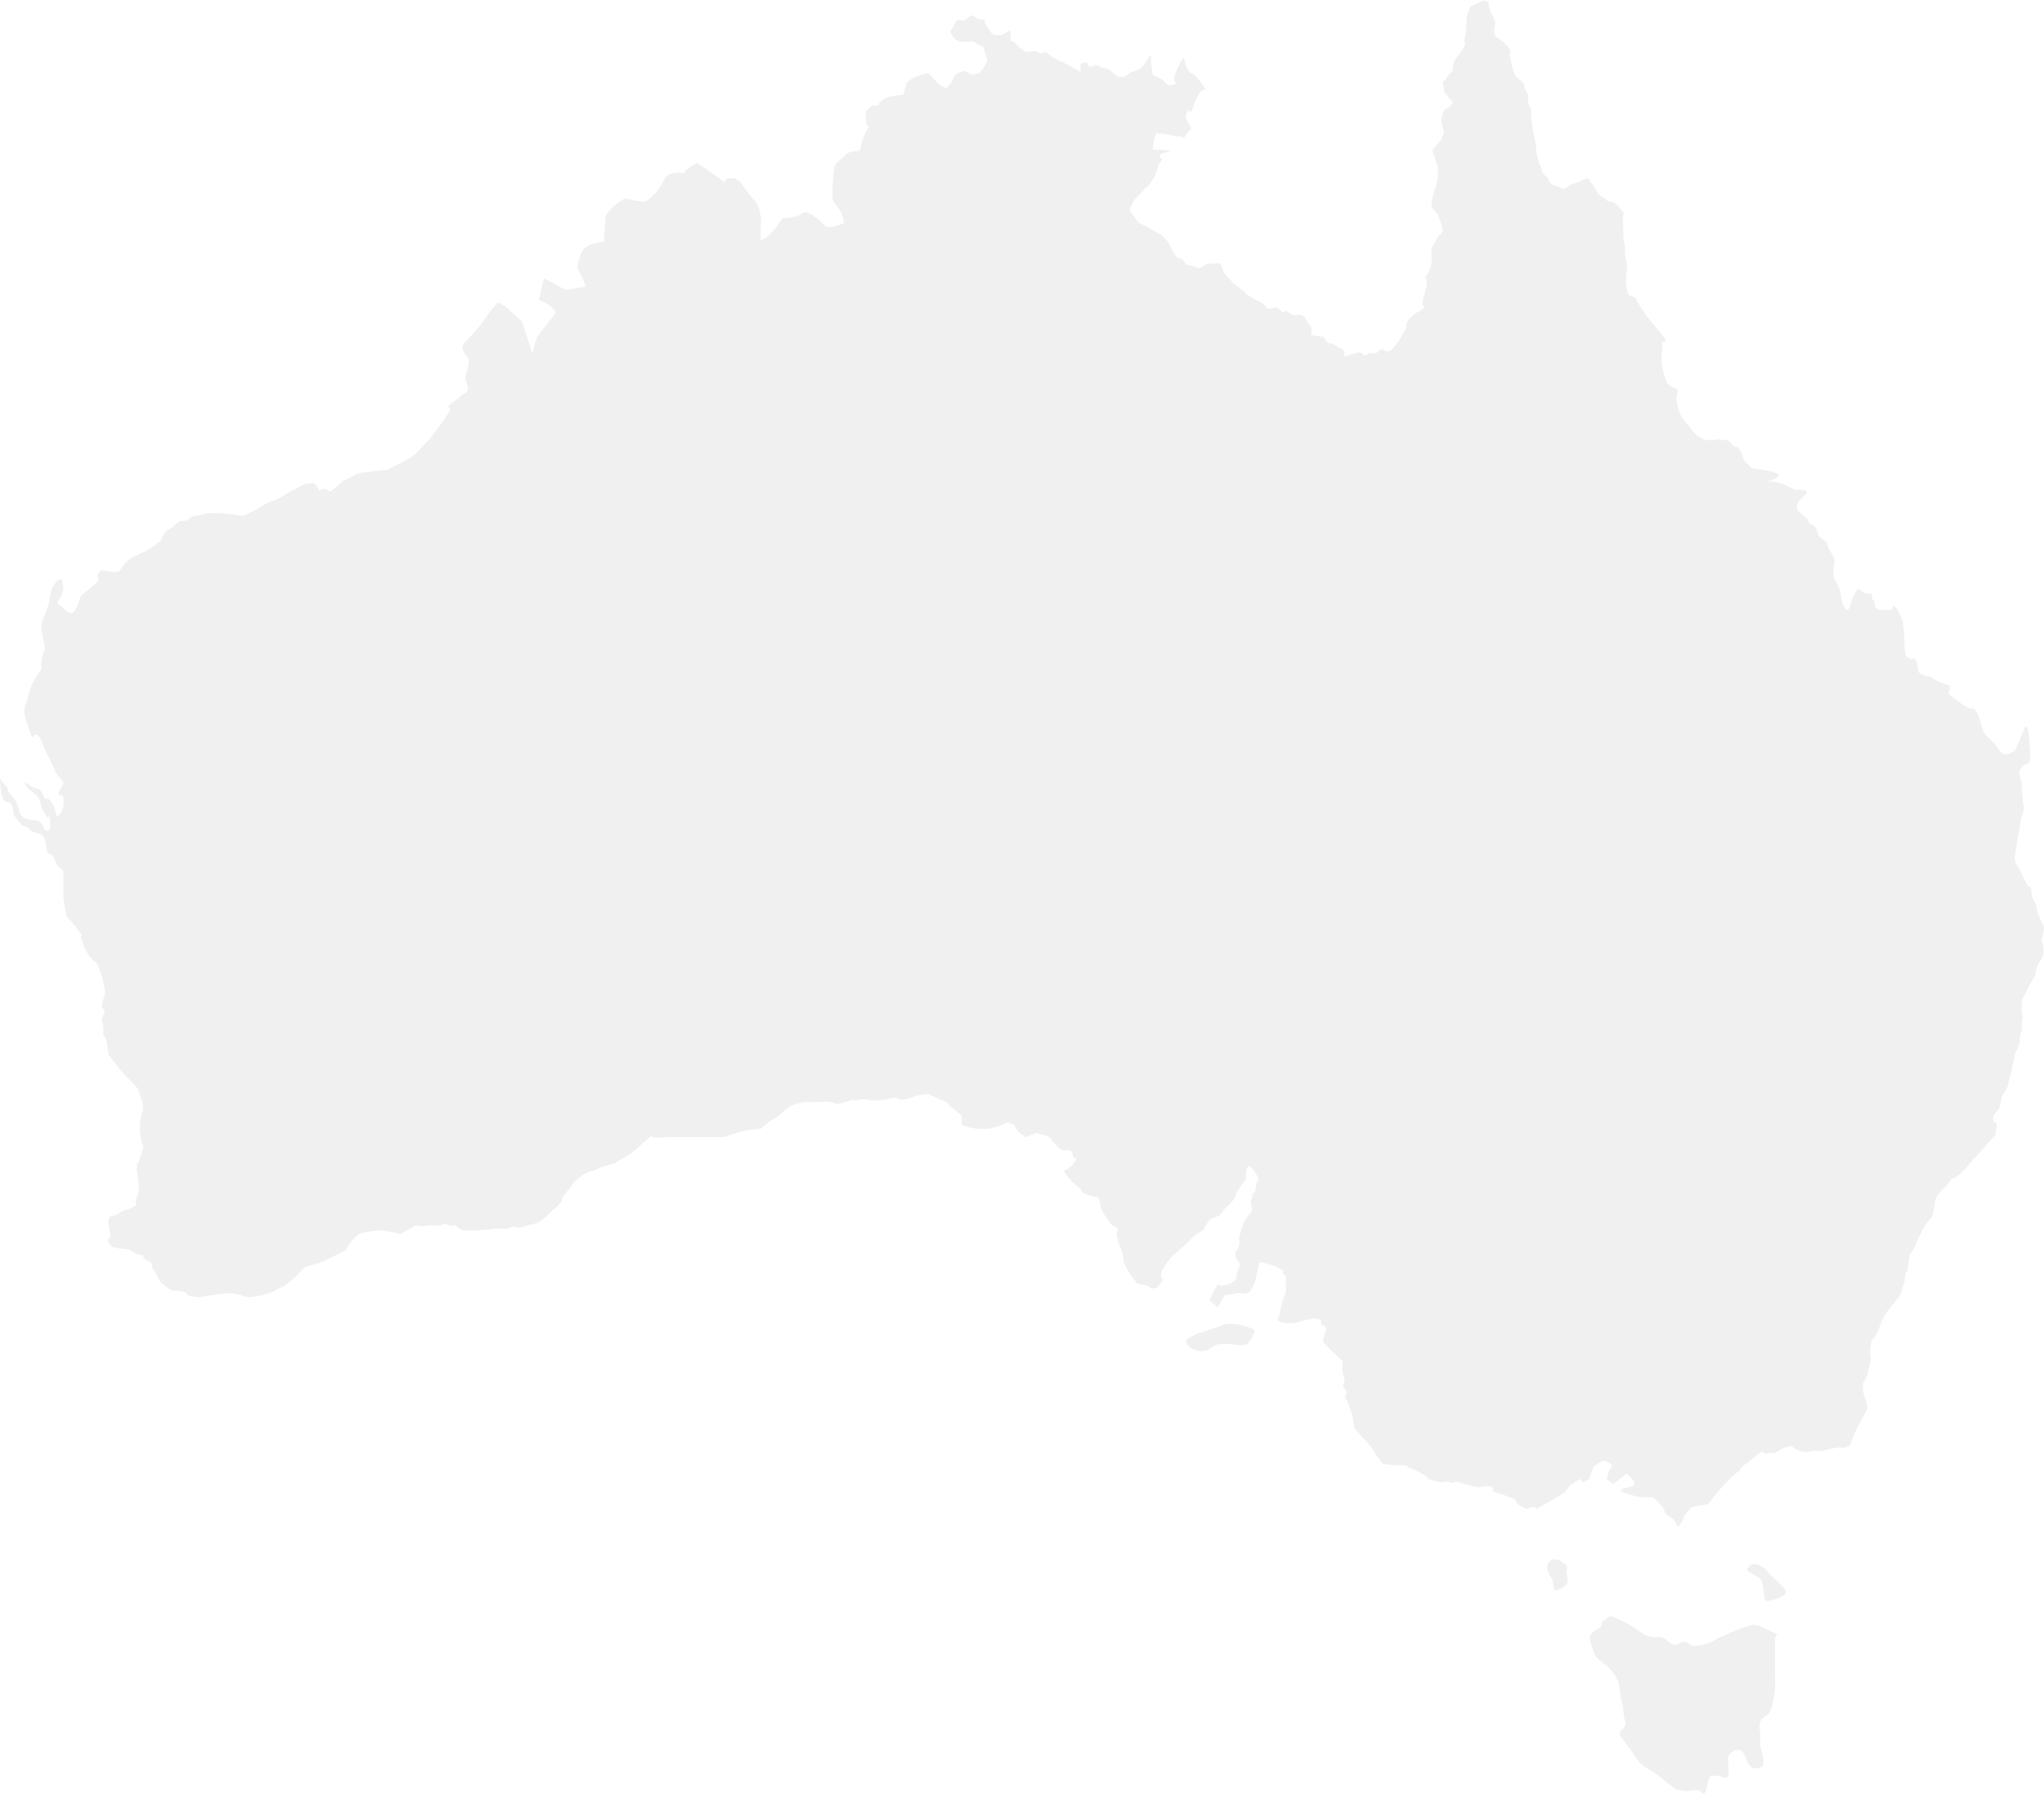
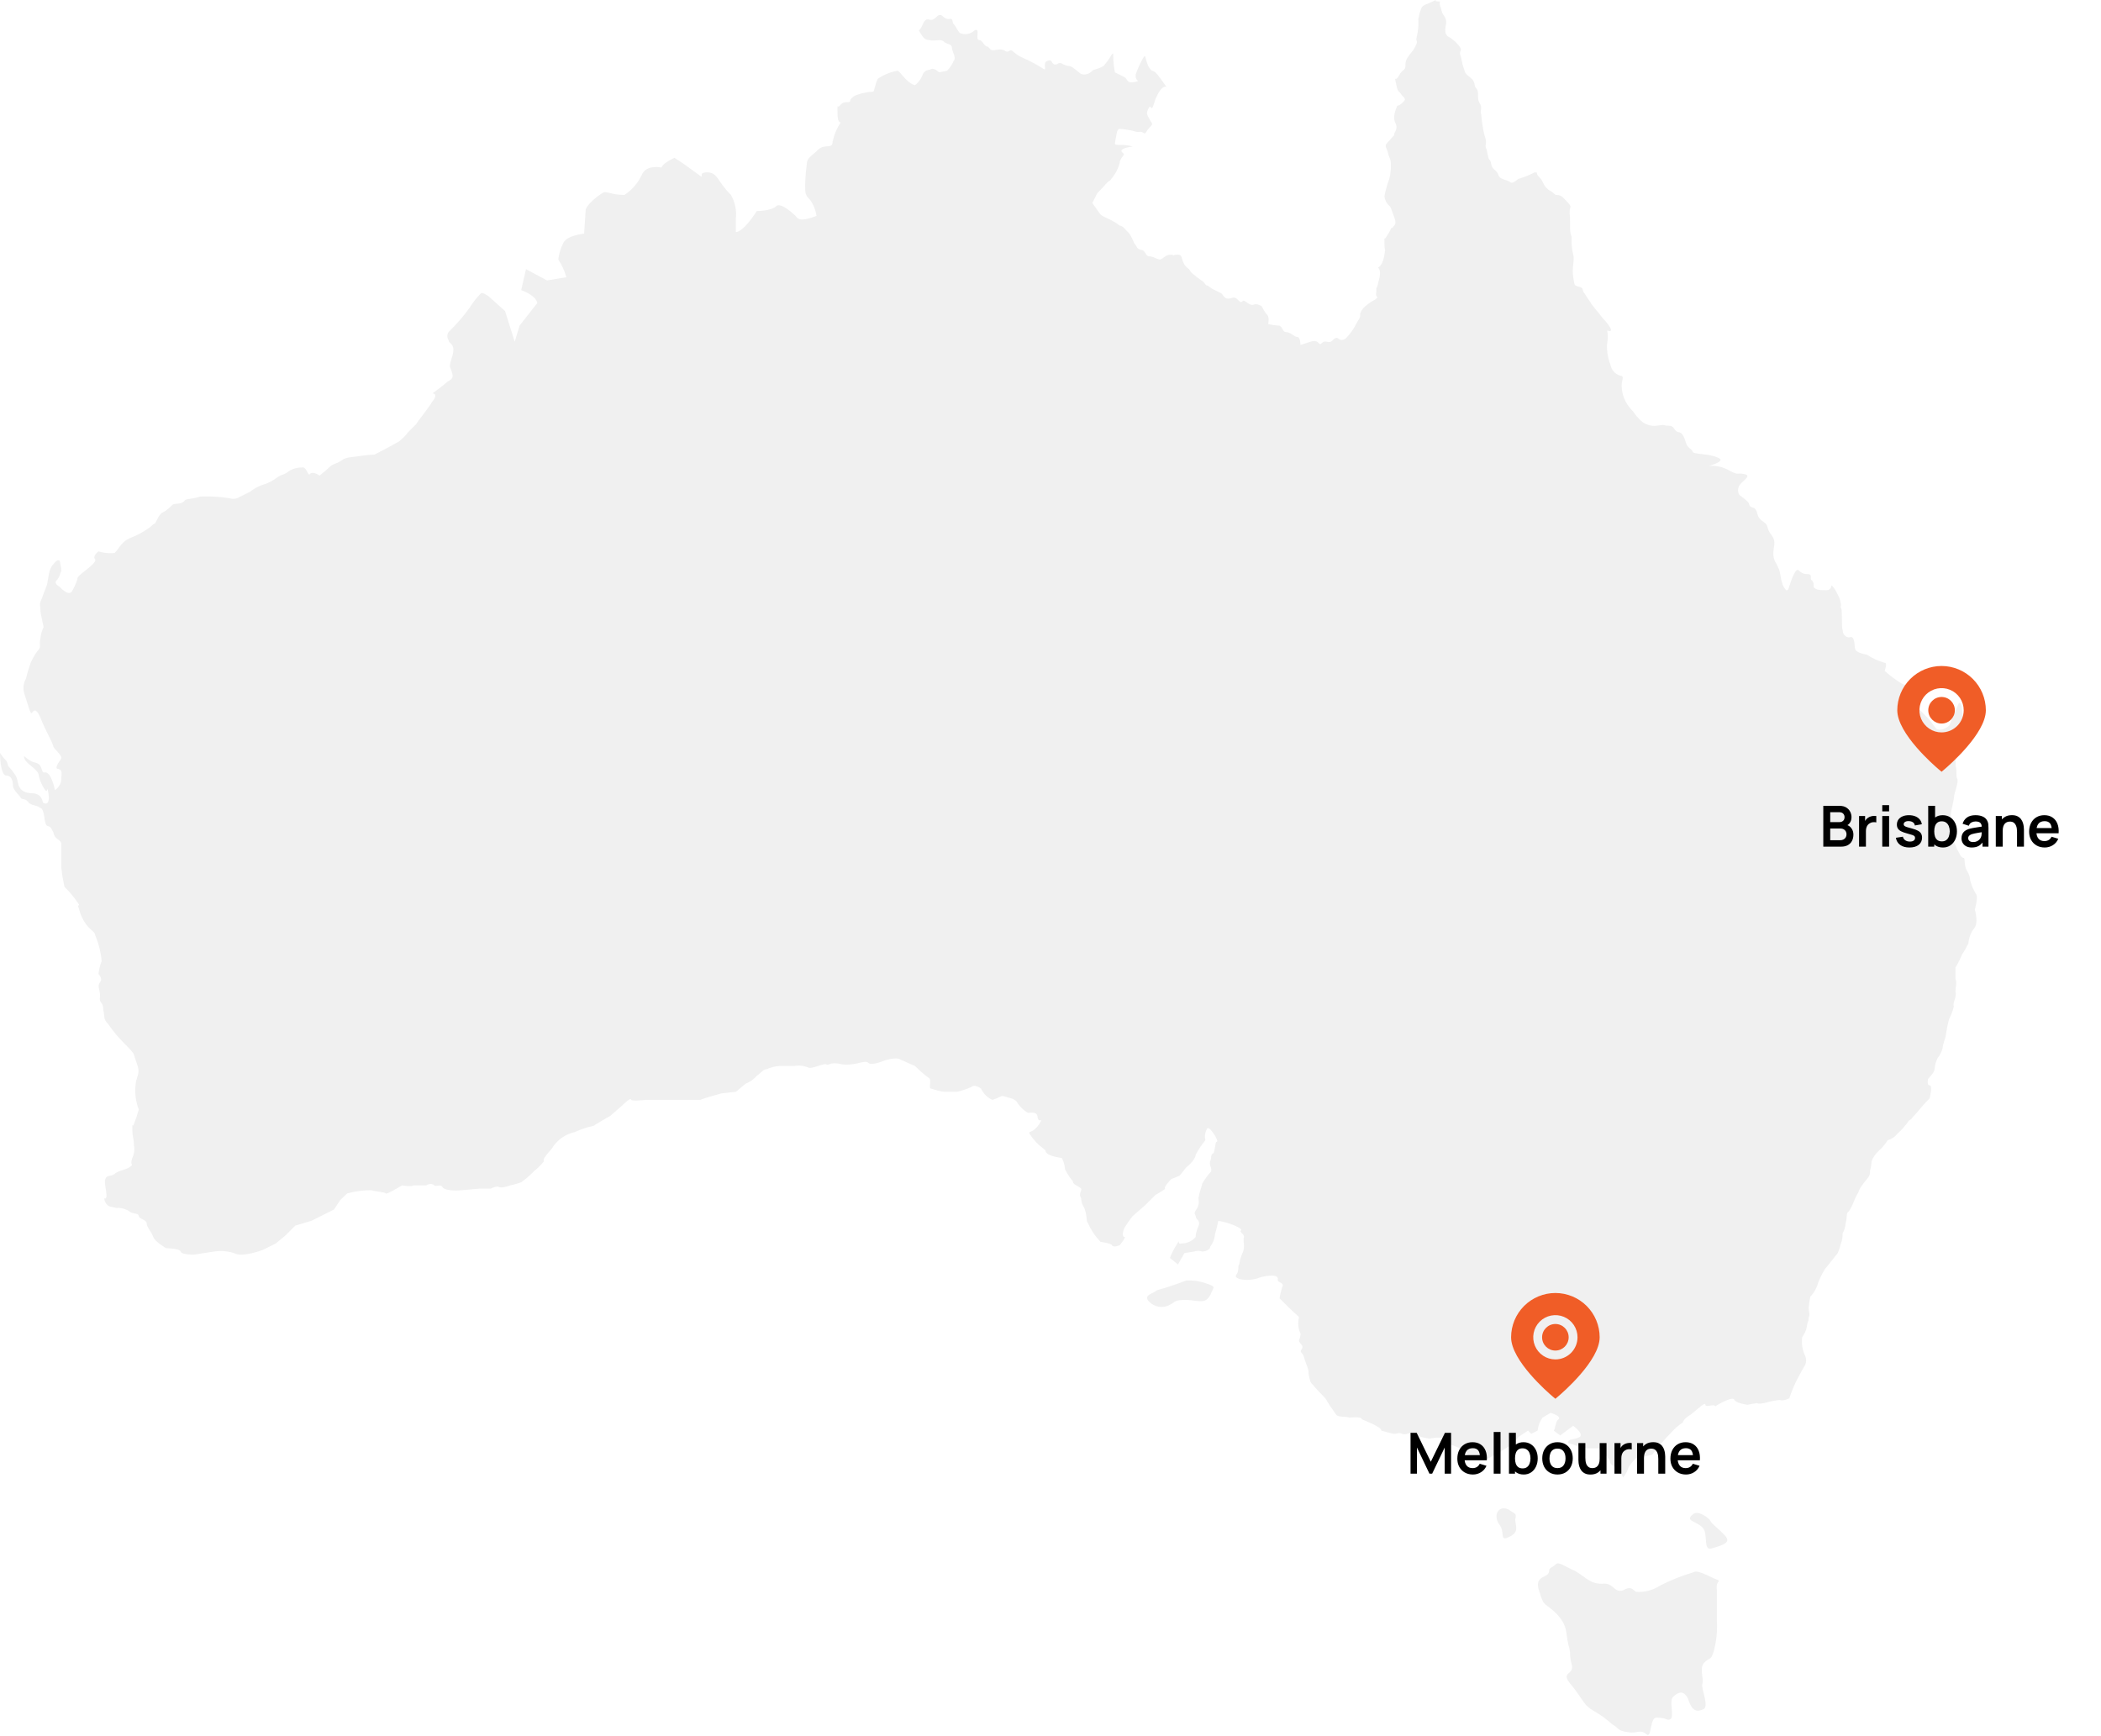
- <svg xmlns="http://www.w3.org/2000/svg" width="558" height="490" viewBox="0 0 558 490" fill="none">
+ <svg xmlns="http://www.w3.org/2000/svg" width="593" height="490" viewBox="0 0 593 490" fill="none">
  <path d="M557.904 252.653C557.08 251.394 556.464 250.01 556.081 248.555C556.029 247.579 555.716 246.635 555.172 245.822C554.264 244.456 554.714 242.182 554.263 242.182C553.355 242.182 552.897 240.358 552.44 239.907C552.018 238.609 551.403 237.382 550.616 236.266C550.159 235.358 549.708 233.992 550.159 233.534C550.159 232.626 550.616 230.802 550.616 229.893C550.616 228.985 551.525 225.795 551.525 224.887C551.525 223.978 552.891 220.788 552.433 219.88C551.976 218.971 552.433 217.605 551.976 216.239C551.976 214.415 551.976 213.049 551.518 212.598C551.518 211.69 550.61 210.775 551.976 209.408C553.342 207.585 554.251 210.317 554.251 205.31C553.793 200.303 553.793 198.022 552.884 198.48C552.427 199.388 550.152 204.853 550.152 204.853C547.877 206.676 546.512 205.761 546.512 205.761L545.145 203.938C544.237 202.572 541.956 200.748 541.505 199.84C541.047 199.382 540.139 193.009 538.315 193.467C536.491 193.467 531.936 189.368 531.936 189.368C531.936 189.368 532.844 187.094 531.936 187.094C530.157 186.605 528.467 185.837 526.929 184.819C526.929 184.819 524.196 184.362 523.739 183.453C523.281 182.995 523.739 179.812 522.373 179.812C521.464 180.27 520.099 179.355 520.099 177.988C519.641 176.622 520.098 172.524 519.641 171.616C519.183 171.158 520.098 171.616 519.183 168.883C517.817 165.694 516.909 165.243 516.909 165.243C516.912 165.423 516.879 165.602 516.812 165.77C516.744 165.937 516.644 166.089 516.516 166.216C516.389 166.344 516.237 166.445 516.07 166.512C515.902 166.579 515.723 166.612 515.543 166.609C514.177 166.609 512.353 166.609 511.902 165.7C511.902 164.792 511.902 164.334 511.444 163.877C510.536 163.419 511.902 162.053 510.078 162.053C507.803 162.053 507.803 160.229 506.888 161.144C505.065 163.877 505.065 167.066 504.156 166.609C502.333 164.785 502.79 161.602 501.882 160.236C501.424 158.87 500.516 158.412 500.516 156.138C500.516 154.314 501.424 152.948 500.058 151.131C498.234 148.856 499.6 148.399 497.326 147.033C495.502 145.666 496.417 144.3 495.051 143.392C493.228 142.934 494.143 142.483 493.228 141.568C492.521 140.899 491.76 140.289 490.953 139.745C490.697 139.335 490.561 138.861 490.561 138.378C490.561 137.895 490.697 137.422 490.953 137.012C491.862 135.646 494.594 134.28 492.319 133.823C490.044 133.365 490.953 134.28 488.221 132.914C486.454 131.813 484.37 131.333 482.299 131.548C482.299 131.548 487.306 130.182 485.031 129.273C482.299 127.907 477.743 128.365 477.743 127.45C477.286 126.541 476.377 126.541 475.92 125.175C475.462 123.809 475.011 121.986 473.645 121.986C472.279 121.528 472.736 120.162 470.913 120.162C469.089 120.162 470.455 119.704 467.723 120.162C466.803 120.291 465.865 120.193 464.992 119.875C464.119 119.557 463.338 119.029 462.716 118.338C461.35 116.972 461.35 116.515 460.441 115.606C458.693 113.761 457.716 111.317 457.71 108.776C457.71 107.41 458.618 106.044 457.252 106.044C456.545 105.818 455.915 105.4 455.433 104.837C454.95 104.273 454.634 103.587 454.52 102.854C453.776 100.973 453.465 98.949 453.611 96.932C453.858 95.731 453.858 94.492 453.611 93.291C453.611 93.291 456.801 94.657 452.245 89.65C448.147 84.644 449.055 85.552 449.055 85.552C448.393 84.679 447.784 83.767 447.232 82.82C446.323 81.912 447.232 81.454 445.866 80.996C444.042 80.539 444.5 80.539 444.042 78.264C443.585 75.532 444.5 73.257 444.042 71.891C443.643 70.254 443.489 68.567 443.585 66.884C443.127 65.518 443.127 65.518 443.127 61.42C442.67 57.322 444.036 59.145 442.669 57.322C441.303 55.956 440.846 55.047 439.48 55.047C438.571 55.047 439.023 54.59 437.205 53.681C435.382 52.315 435.839 51.407 434.473 50.04C433.107 48.674 434.473 48.674 433.107 48.674C431.653 49.431 430.126 50.042 428.551 50.498C426.277 52.321 426.728 51.407 425.362 50.955C422.172 50.047 423.538 49.589 422.172 48.223C420.348 46.857 421.263 45.949 420.348 45.033C419.891 44.576 419.891 42.759 419.44 41.844C418.989 40.929 419.897 40.478 418.982 38.203C418.524 36.256 418.22 34.276 418.074 32.281C417.616 31.373 418.531 30.458 417.616 29.092C416.701 27.726 417.616 25.902 416.707 24.993C415.799 24.085 416.708 23.17 414.884 21.804C413.061 20.438 413.518 19.98 413.06 19.072C412.603 17.705 412.603 16.797 412.152 15.431C411.701 14.065 413.518 14.522 410.786 11.79C408.053 9.515 408.962 10.881 408.054 9.515C407.596 7.692 408.511 6.783 408.054 5.417C407.596 4.051 407.145 4.508 406.687 2.227C405.779 0.404 407.145 0.404 405.779 0.404C404.413 0.404 406.237 -0.505 404.413 0.404C402.589 1.312 401.68 1.312 401.223 2.227C400.796 3.251 400.491 4.322 400.314 5.417C400.434 7.1 400.28 8.791 399.857 10.424C399.4 12.248 400.766 10.881 398.948 14.065C396.674 16.797 396.674 17.254 396.674 18.62C396.674 19.986 395.765 19.529 394.85 21.353C393.935 23.176 393.484 21.353 393.942 23.176C394.399 25.451 394.399 25.451 395.308 26.366C395.765 27.274 397.131 27.732 396.216 28.64C393.942 30.915 394.85 28.641 393.942 30.915C392.576 35.014 394.85 34.556 393.942 36.837C393.484 37.746 393.484 37.746 393.484 38.203L393.027 38.661C390.752 41.393 390.752 40.484 391.661 42.759C392.118 45.034 392.569 44.583 392.569 46.4C392.623 47.781 392.468 49.162 392.111 50.498C391.503 52.121 391.046 53.797 390.745 55.505C391.203 57.779 392.112 57.779 392.569 58.694C393.478 61.426 394.393 62.793 393.478 63.701C392.112 65.525 393.477 62.793 392.111 65.525C391.203 66.891 391.203 67.349 390.745 67.349V68.257C390.745 71.898 391.203 69.166 390.745 71.898C390.288 75.088 388.922 75.539 388.922 75.539C388.922 75.539 389.831 75.996 389.38 78.271L388.922 80.094C388.464 82.369 388.464 80.094 388.464 82.369C388.007 84.644 389.831 83.278 388.007 84.644C386.183 85.552 383.909 87.376 383.909 88.742C383.909 90.108 383.451 90.108 383 91.017C382.2 92.704 381.122 94.244 379.81 95.572C377.536 96.939 377.987 94.206 376.169 96.03C374.803 97.396 374.346 95.572 372.98 96.938C372.071 97.847 372.522 95.572 369.79 96.481L367.058 97.389C367.058 97.389 367.058 95.115 366.149 95.115C365.241 95.115 364.326 93.749 362.96 93.749C362.051 93.749 362.051 92.383 361.136 91.925C360.061 91.879 358.992 91.726 357.947 91.468C357.947 91.468 358.404 89.193 357.489 88.736C356.966 88.02 356.508 87.259 356.123 86.461C356.123 86.461 354.757 85.552 353.848 86.003C352.482 86.461 351.116 84.18 350.659 85.095C349.75 86.003 349.292 83.271 347.469 84.186C345.645 84.644 345.645 83.729 344.737 82.82L342.005 81.454C339.73 79.63 341.096 81.454 339.73 79.63C336.54 77.356 336.089 76.898 335.632 75.99C332.9 74.166 334.266 71.891 332.442 71.891C330.619 71.891 331.984 72.349 330.618 71.891C328.795 71.891 328.795 72.8 327.429 73.257C326.52 73.257 325.605 72.349 324.239 72.349C323.331 72.349 323.33 70.525 321.964 70.525C320.598 70.068 321.056 69.617 320.141 68.702C319.78 67.747 319.322 66.831 318.775 65.969C317.866 65.061 316.951 63.695 316.042 63.695C313.768 61.871 311.487 61.42 310.578 60.505L308.303 57.316L309.67 54.583C311.944 52.309 312.402 51.394 313.311 50.943C313.804 50.364 314.26 49.755 314.676 49.119C315.299 48.136 315.761 47.059 316.042 45.929C316.042 44.563 317.866 43.654 316.951 43.197C315.128 41.831 319.683 41.373 319.683 41.373C316.951 40.465 314.676 41.374 314.676 40.465C315.134 38.19 315.134 36.367 316.042 36.367C320.598 36.824 320.141 37.275 321.507 37.275C322.873 36.818 322.873 38.641 323.782 36.818C325.148 34.994 325.605 35.452 324.69 34.086C323.782 32.262 323.324 32.262 324.232 30.445C325.141 29.079 324.69 32.719 326.056 28.17C327.88 23.614 329.246 24.529 329.246 24.529C326.971 21.34 326.056 19.974 325.148 19.974C322.873 18.15 323.781 14.052 322.415 16.784C321.702 18.101 321.092 19.471 320.592 20.882C320.134 23.157 322.415 22.706 320.134 23.157C317.853 23.608 318.311 22.248 317.402 21.791L314.67 20.425C313.762 15.418 314.67 14.503 313.761 15.418C313.113 16.555 312.351 17.624 311.487 18.608C310.121 19.516 308.755 19.516 308.297 19.974C307.912 20.42 307.405 20.744 306.838 20.906C306.272 21.067 305.67 21.059 305.108 20.882C302.833 19.059 302.375 18.608 301.467 18.608C299.192 18.15 299.643 17.241 298.277 18.15C296.453 18.608 297.368 16.326 295.545 17.241C294.179 17.699 295.545 19.974 294.636 19.516C292.751 18.297 290.77 17.23 288.714 16.326C285.525 14.96 285.982 13.594 284.616 14.503C283.708 14.96 283.708 13.594 281.427 14.045C279.146 14.496 279.603 13.588 278.694 13.137C277.786 13.137 277.328 11.313 276.42 11.313C275.053 11.313 276.877 7.673 275.054 8.581C274.578 9.036 273.992 9.359 273.354 9.518C272.715 9.678 272.046 9.668 271.413 9.49C270.504 9.49 270.047 7.666 269.138 6.757C268.68 6.3 269.138 4.934 267.772 5.391C265.948 5.391 265.948 3.117 264.131 4.934C262.314 6.751 261.857 4.025 260.491 6.757C259.582 9.032 259.125 8.123 259.582 9.032C260.04 9.489 260.491 11.307 262.314 11.307C264.138 11.764 265.504 10.849 266.412 11.764C267.321 12.679 268.687 12.222 268.687 13.588C268.687 14.496 270.053 16.32 269.145 17.229C268.717 18.248 268.098 19.175 267.321 19.961L265.046 20.418C265.046 20.418 263.68 19.052 262.772 19.51C261.863 19.967 261.405 19.51 260.497 20.876C260.07 22.14 259.279 23.25 258.222 24.065C255.49 23.157 254.124 19.967 253.215 19.967C251.263 20.361 249.406 21.133 247.751 22.242C246.843 24.066 246.842 25.883 246.385 25.883C244.831 25.965 243.296 26.271 241.829 26.791C241.088 27.034 240.447 27.514 240.006 28.157C240.006 29.523 238.639 28.157 237.273 29.523C236.365 30.89 236.365 29.066 236.365 30.889C236.365 32.713 236.365 34.53 237.273 34.53C236.183 36.195 235.412 38.048 234.999 39.995C234.999 42.269 232.724 40.452 230.901 42.269C229.077 44.086 227.711 44.544 227.711 46.367C227.448 48.331 227.295 50.308 227.253 52.289C227.253 54.564 227.254 55.021 228.62 56.388C229.599 57.73 230.226 59.296 230.443 60.943C226.802 62.309 225.436 62.309 224.521 60.943C224.521 60.943 220.423 56.845 219.057 58.211C217.691 59.577 213.592 59.577 213.592 59.577C209.494 65.95 207.671 65.499 207.671 65.499V61.858C207.971 59.493 207.491 57.095 206.305 55.028C202.206 50.93 202.664 48.655 199.474 48.655C196.285 48.655 199.932 51.387 196.285 48.655C192.637 45.923 190.363 44.557 190.363 44.557C190.363 44.557 187.173 45.923 186.722 47.289C186.722 47.289 182.624 46.38 181.257 49.112C180.194 51.528 178.455 53.584 176.251 55.034C172.153 55.034 171.244 53.668 169.878 54.577C165.779 57.309 165.322 59.133 165.322 59.133L164.864 65.963C164.864 65.963 159.858 66.421 158.942 68.695C158.22 70.12 157.757 71.663 157.577 73.251C158.595 74.789 159.363 76.479 159.851 78.258L154.387 79.166L148.465 75.977L147.099 81.899C147.099 81.899 151.197 83.265 151.655 85.539L146.648 91.912L145.282 96.468L142.55 87.814L137.994 83.716C137.994 83.716 136.17 82.35 135.719 82.807C134.512 84.055 133.442 85.429 132.529 86.906C130.755 89.348 128.774 91.633 126.608 93.736C126.381 94.072 126.259 94.468 126.259 94.873C126.259 95.278 126.381 95.675 126.608 96.01C126.608 96.919 127.974 96.919 127.974 98.743C127.974 100.566 126.608 102.841 127.065 103.749C128.431 106.939 127.523 106.939 126.157 107.848C125.248 108.756 122.058 111.037 122.058 111.037C122.058 111.037 123.882 111.037 122.058 113.312C120.692 115.587 117.96 118.776 117.503 119.685L115.228 121.96C114.447 122.992 113.528 123.911 112.496 124.692C109.306 126.515 105.666 128.333 105.666 128.333C104.139 128.391 102.617 128.544 101.11 128.79C97.469 129.248 97.469 129.248 96.103 130.156C94.737 131.065 94.737 130.614 93.371 131.522C92.363 132.496 91.298 133.408 90.181 134.254C90.181 134.254 88.357 132.888 87.449 133.797C86.991 134.705 86.54 131.522 85.174 131.973C83.69 131.937 82.241 132.42 81.076 133.339C79.71 134.248 79.71 133.797 78.344 134.706C76.986 135.751 75.439 136.524 73.788 136.98C72.641 137.427 71.566 138.042 70.598 138.804L66.957 140.627C66.22 140.876 65.42 140.876 64.683 140.627C61.972 140.206 59.227 140.053 56.486 140.17C53.754 141.078 52.388 140.627 51.93 141.536C51.022 142.445 49.656 141.993 48.741 142.444C45.551 145.634 46.009 143.811 44.642 146.085C43.276 148.817 44.185 146.994 42.368 148.818C40.54 150.132 38.549 151.204 36.446 152.007C35.557 152.43 34.778 153.055 34.171 153.831C33.714 154.288 33.263 155.197 32.348 156.105C30.814 156.262 29.264 156.106 27.792 155.648C27.792 155.648 25.968 157.014 26.884 157.923C27.341 159.289 21.419 162.478 21.876 163.387C21.534 164.495 21.076 165.564 20.511 166.576C19.602 168.851 16.87 165.668 16.87 165.668C16.87 165.668 15.046 164.759 15.961 163.844C16.876 162.929 16.87 162.021 17.327 161.112C17.253 160.19 17.1 159.276 16.87 158.38C16.87 158.38 16.412 157.472 15.046 159.289C13.68 160.655 13.68 163.387 13.223 165.21C12.314 167.485 12.314 167.485 11.856 168.851C10.948 170.675 11.399 170.675 11.399 172.041C11.399 173.407 12.307 176.597 12.307 177.048C11.81 178.046 11.502 179.127 11.399 180.237C10.941 182.512 11.857 182.512 10.49 183.878C9.785 184.882 9.174 185.95 8.667 187.068C8.126 188.559 7.67 190.08 7.301 191.624C6.955 192.241 6.736 192.923 6.657 193.626C6.579 194.33 6.642 195.043 6.843 195.722C7.752 198.454 8.209 200.278 8.667 201.186C9.124 202.095 9.575 198.454 11.399 202.552C12.765 206.193 15.04 209.84 15.04 210.749C15.497 211.657 17.315 213.023 17.315 213.938C17.315 214.396 15.948 215.762 15.948 216.671C15.948 217.579 17.772 216.213 17.315 219.403C17.371 220.118 17.23 220.835 16.909 221.477C16.587 222.118 16.097 222.66 15.491 223.044C15.491 223.044 14.582 218.037 12.759 218.037C11.393 218.494 12.301 215.762 10.026 215.305C7.752 214.847 6.386 212.572 6.837 213.938C7.294 215.762 10.935 217.128 10.935 218.945C11.261 220.42 11.882 221.814 12.759 223.044C13.667 223.952 13.216 221.22 13.667 223.952C14.118 226.684 13.21 227.142 12.301 226.684C11.844 226.684 12.301 224.41 9.569 223.952C6.837 223.952 5.928 223.044 5.471 222.129C5.013 221.671 5.013 219.396 4.104 218.488C3.572 217.672 2.962 216.91 2.281 216.213C2.225 215.731 2.069 215.266 1.823 214.847C1.154 214.14 0.545 213.379 0 212.572C0 212.572 -0 218.945 1.823 218.945C3.189 218.945 3.647 220.311 3.647 221.677C3.647 223.044 5.471 224.41 5.922 225.318C6.379 225.776 7.288 225.318 8.196 226.684C9.562 227.593 10.02 227.142 11.386 228.05C12.752 228.508 12.295 232.149 13.21 233.057C14.118 233.515 14.118 233.057 15.033 234.881C15.491 237.155 16.857 236.704 17.308 238.07V244.901C17.496 246.74 17.799 248.565 18.216 250.365C19.77 251.871 21.146 253.551 22.315 255.372C22.315 256.281 21.406 254.006 22.772 258.104C24.596 262.66 26.87 262.66 26.87 264.026C27.852 266.347 28.467 268.805 28.694 271.314C28.23 272.482 27.925 273.706 27.786 274.955C27.786 274.955 29.152 276.321 28.243 277.229C27.335 278.596 28.243 279.053 28.243 281.328C27.786 283.151 29.152 282.694 29.152 284.969C29.609 287.243 29.151 287.701 30.518 289.067C31.863 291.026 33.389 292.855 35.074 294.531C35.982 295.44 37.806 297.263 37.806 297.721C38.714 300.911 39.629 301.819 38.714 304.094C38.257 306.368 38.714 302.728 38.257 306.368C38.013 308.685 38.325 311.026 39.165 313.199C38.781 314.587 38.325 315.955 37.799 317.297C37.342 318.663 37.342 316.389 37.342 318.663C37.342 320.938 37.799 321.395 37.799 323.219C38.049 324.45 37.889 325.729 37.342 326.86C36.433 329.592 38.25 328.226 36.433 329.592C34.61 330.5 33.244 330.5 32.335 331.415C30.969 332.324 30.06 331.415 29.603 333.239C29.603 335.063 30.06 335.971 30.06 337.795C29.603 339.161 29.152 337.337 29.603 339.161C30.511 340.985 31.426 340.527 32.792 340.984C34.071 340.899 35.345 341.216 36.433 341.893C37.342 342.802 39.165 342.351 39.165 343.259C39.165 344.168 41.44 344.168 41.44 345.534C41.44 346.442 42.806 347.808 43.264 349.175C43.721 350.541 46.904 352.364 46.904 352.364C46.904 352.364 50.545 352.364 51.002 353.273C51.002 354.181 54.643 354.181 54.643 354.181L60.565 353.273C62.398 353.02 64.264 353.176 66.03 353.73C68.304 355.096 74.226 352.822 74.226 352.822L77.867 350.998L80.599 348.723L83.331 345.991L87.887 344.625L94.26 341.436L96.084 338.703L97.991 336.899C100.214 336.278 102.513 335.973 104.821 335.991C106.187 336.448 108.462 336.448 108.919 336.899C108.919 337.357 113.475 334.624 113.475 334.624C113.475 334.624 116.207 335.082 116.665 334.624H120.306C120.306 334.624 121.672 333.716 122.58 334.624C123.038 335.082 124.404 334.167 124.855 335.082C125.764 336.448 130.319 335.991 130.319 335.991L135.326 335.533H138.516C138.516 335.533 140.34 334.624 140.791 335.076C141.699 335.533 143.98 334.618 143.98 334.618C145.068 334.411 146.136 334.107 147.17 333.709C148.48 332.761 149.699 331.694 150.811 330.52C151.835 329.731 152.754 328.812 153.543 327.788C153.543 327.33 152.634 327.788 155.817 324.147C156.514 322.994 157.439 321.996 158.535 321.213C159.63 320.429 160.874 319.877 162.19 319.591C163.938 318.78 165.771 318.168 167.655 317.767C168.112 317.31 172.21 315.035 172.21 315.035L175.851 311.846C175.851 311.846 178.126 309.571 178.126 310.479C178.584 310.937 182.224 310.479 182.224 310.479H197.689C198.598 310.022 203.611 308.656 203.611 308.656L207.71 308.198L210.441 305.924C211.674 305.436 212.769 304.655 213.631 303.649C214.997 302.74 215.455 301.826 216.363 301.826C217.514 301.311 218.746 301.003 220.004 300.917H224.102C225.484 300.664 226.909 300.823 228.201 301.374C229.109 301.832 232.756 300.008 233.207 300.466C234.116 300.923 234.116 299.557 237.763 300.466C241.404 300.923 244.143 299.1 245.051 300.008C245.96 300.917 249.149 299.551 249.149 299.551C249.149 299.551 252.79 298.185 254.156 299.093C255.065 299.551 258.255 300.917 258.255 300.917C259.391 302.065 260.608 303.131 261.895 304.107C263.262 304.564 261.895 307.296 262.804 307.296C263.987 307.71 265.206 308.014 266.445 308.205H270.085C271.494 307.888 272.867 307.431 274.184 306.839C275.092 305.93 276.916 307.296 276.916 307.296C277.546 308.719 278.683 309.856 280.106 310.486C282.838 309.577 282.38 309.12 283.746 309.577C285.112 310.035 286.021 310.035 286.936 310.943C287.703 312.267 288.802 313.367 290.126 314.133C291.034 314.133 292.858 313.676 292.858 315.499C293.315 317.323 294.681 315.042 293.315 317.323C291.492 320.055 290.125 319.146 290.583 320.055C293.315 324.153 295.139 324.153 295.139 325.062C295.596 326.428 299.695 326.886 299.695 326.886C300.221 327.872 300.53 328.959 300.603 330.075C301.969 332.807 302.878 333.265 302.878 333.716C302.878 334.625 305.61 335.082 305.152 335.991C304.695 337.357 304.695 337.357 305.152 338.265C305.173 339.247 305.49 340.199 306.061 340.997C306.97 343.729 306.519 344.638 306.97 345.096C307.865 347.11 309.096 348.958 310.611 350.56C310.611 350.56 313.8 351.017 313.8 351.468C314.258 352.377 316.075 351.468 316.075 351.468C316.075 351.468 317.898 349.194 317.441 349.194C316.532 349.194 316.983 347.37 317.441 346.462C318.131 345.352 318.891 344.286 319.715 343.272L323.356 340.082L326.088 337.35C326.088 337.35 329.278 335.526 328.821 335.526C328.363 335.069 330.644 332.794 330.644 332.794C331.419 332.535 332.179 332.232 332.919 331.886C333.376 331.428 334.743 329.611 334.743 329.611C337.017 327.787 337.475 326.421 337.475 325.97C337.932 325.062 338.841 323.696 338.841 323.696L340.207 321.872C339.957 320.789 340.12 319.652 340.664 318.682C341.122 317.316 344.305 322.323 343.396 322.323C342.939 322.323 342.939 325.055 342.488 325.513C341.579 325.97 342.03 326.879 341.579 327.788C341.122 329.154 342.488 330.062 341.579 330.977C340.715 331.96 339.953 333.029 339.305 334.167C339.305 334.624 338.396 336.899 338.396 337.808C337.938 338.265 338.853 339.174 337.938 340.997C337.03 342.363 337.03 342.364 337.481 343.272C337.481 344.638 339.305 344.18 337.938 346.913C337.03 349.645 337.939 348.736 337.03 349.645C336.041 350.558 334.735 351.048 333.389 351.011C332.023 351.469 333.389 349.187 332.023 351.468C331.298 352.619 330.687 353.839 330.2 355.109L332.474 356.933L334.298 353.743L337.03 353.286C337.768 353.037 338.567 353.037 339.305 353.286C340.213 353.286 341.579 352.828 341.579 351.92C342.38 350.865 342.855 349.6 342.946 348.279C343.403 346.913 343.854 344.638 343.854 344.638C347.044 345.096 351.142 346.913 350.227 347.37C349.769 347.828 351.136 348.279 351.136 349.194C350.678 350.102 351.593 351.926 350.678 353.75C350.224 354.764 349.918 355.838 349.769 356.939C349.312 357.397 349.769 357.397 349.312 359.214C348.403 360.58 348.854 360.58 349.769 361.038C351.742 361.515 353.815 361.355 355.691 360.58C355.691 360.58 360.698 359.214 360.698 361.038C360.24 361.946 362.064 361.946 362.064 362.861C361.651 364.044 361.347 365.263 361.156 366.502L363.888 369.234C365.712 371.058 366.62 371.509 366.62 371.966C366.252 373.493 366.414 375.099 367.078 376.522C367.055 377.155 366.899 377.777 366.62 378.346C366.62 379.254 367.986 379.712 367.529 380.62C366.62 381.986 367.529 381.529 367.986 382.895C368.895 386.085 369.352 386.085 369.352 387.902C369.81 390.176 369.81 390.176 370.718 391.091C372.542 393.366 373.908 394.281 374.359 395.19C375.725 397.464 376.182 397.922 377.091 399.288C377.548 400.197 380.281 399.745 380.732 400.197C380.732 400.197 384.372 399.739 384.372 400.654C384.372 400.654 390.294 402.929 389.837 403.844C389.837 403.844 393.027 404.752 393.478 404.752C394.386 404.752 394.844 404.295 395.752 404.752C397.118 405.21 397.118 404.295 398.484 404.752C400.089 405.416 401.772 405.875 403.491 406.118C403.491 406.118 407.59 405.21 407.59 406.576C407.132 407.484 409.864 407.942 409.864 407.942L412.139 408.85C412.139 408.85 413.963 409.308 413.963 410.217C414.42 411.125 416.695 412.04 416.695 412.04C416.695 412.04 418.969 411.132 418.969 411.583L419.427 412.04L423.525 409.766L427.166 407.491L428.532 405.667L431.264 403.844L432.173 404.752L433.996 403.844C434.108 402.528 434.581 401.268 435.362 400.203L437.637 398.837C437.637 398.837 440.827 399.745 439.912 400.66C439.003 401.118 439.003 403.393 438.546 403.85L440.369 405.216L444.01 402.484C444.01 402.484 447.2 404.759 445.834 405.674C444.01 406.582 442.644 406.131 442.644 407.04C442.186 407.497 443.552 407.497 444.467 407.948C445.651 408.362 446.869 408.666 448.108 408.857H451.298L453.121 410.681C453.121 410.681 454.488 412.047 454.488 412.955C454.488 413.413 456.762 414.779 456.762 414.779C456.762 414.779 457.671 416.145 458.128 417.053C458.683 416.36 459.143 415.595 459.494 414.779C459.494 413.87 461.769 411.589 461.769 411.589L464.044 411.132L466.319 410.674C467.988 408.424 469.814 406.295 471.783 404.301C472.708 403.241 473.782 402.321 474.972 401.569C474.972 401.569 474.972 400.661 477.247 399.294C479.522 397.471 481.345 395.654 481.345 396.562C481.345 397.471 484.078 396.105 484.078 397.02C484.078 397.02 489.085 393.83 489.542 395.196C490 396.105 493.183 396.562 493.183 396.562C493.183 396.562 495.457 396.105 495.915 396.105C496.823 396.562 499.555 395.647 499.555 395.647C499.555 395.647 501.83 395.19 502.288 395.19C503.196 395.647 505.02 394.732 505.02 394.732C505.529 393.176 506.139 391.654 506.844 390.176C508.21 387.444 509.575 385.17 509.575 385.17C509.824 384.432 509.824 383.633 509.575 382.895C508.723 381.209 508.406 379.302 508.667 377.431C509.382 376.499 509.852 375.402 510.033 374.241C510.033 373.332 510.491 373.332 510.491 371.966C510.948 371.058 510.491 370.143 510.491 369.234C510.576 368.162 510.729 367.097 510.948 366.044C512.041 364.893 512.824 363.483 513.223 361.946C513.732 360.686 514.342 359.468 515.046 358.305L518.687 353.75C519.059 352.863 519.363 351.95 519.596 351.018C519.935 350.148 520.091 349.218 520.053 348.285C520.564 347.293 520.873 346.208 520.962 345.096C521.419 343.73 520.962 342.363 521.87 341.906C522.418 341.044 522.876 340.129 523.237 339.174C523.598 338.219 524.055 337.303 524.603 336.441C524.603 335.533 527.335 332.343 527.335 332.343C527.704 331.811 527.867 331.163 527.792 330.52C528.044 329.628 528.197 328.712 528.25 327.788C528.657 326.758 529.279 325.826 530.073 325.055C531.134 324.13 532.054 323.056 532.806 321.866C533.891 321.572 534.85 320.932 535.538 320.042C536.745 318.963 537.816 317.74 538.728 316.401C540.094 315.493 539.185 315.944 541.002 314.127C542.826 311.852 544.643 310.028 544.643 310.028C544.643 310.028 545.551 306.388 544.643 306.388C543.734 306.388 544.185 304.564 544.185 304.564C544.185 304.564 546.009 302.741 546.009 301.832C546.112 300.722 546.42 299.64 546.918 298.642C547.558 297.836 548.023 296.906 548.284 295.91C548.284 295.002 549.192 292.72 549.192 292.269C549.405 290.734 549.708 289.213 550.101 287.714C550.708 286.563 551.167 285.339 551.467 284.073C551.009 283.164 552.375 281.341 551.924 279.974C551.924 278.608 552.382 277.242 551.924 276.334V273.144C552.622 271.978 553.232 270.761 553.748 269.503C554.43 268.484 555.039 267.418 555.571 266.314C555.66 265.201 555.969 264.117 556.48 263.124C556.938 262.215 557.846 261.758 557.846 259.934C557.849 258.855 557.695 257.78 557.389 256.745C557.389 256.745 558.297 253.555 557.846 252.646L557.904 252.653Z" fill="#F0F0F0" />
  <path d="M484.135 445.723C481.86 444.814 479.128 442.99 477.762 443.899C474.621 444.835 471.572 446.054 468.65 447.54C466.637 448.883 464.236 449.524 461.82 449.364C460.911 448.906 460.454 447.54 458.179 448.906C455.447 449.814 455.447 446.631 452.258 447.082C448.617 447.082 447.702 445.259 444.525 443.442C441.335 442.076 439.969 440.709 439.061 441.618C438.152 442.527 437.237 442.527 437.237 443.442C437.237 445.716 432.681 444.35 434.505 449.364C435.871 453.919 435.871 452.095 439.512 455.736C442.701 459.377 441.786 460.743 442.701 464.39C443.61 467.58 442.701 466.214 443.61 469.855C444.518 473.044 439.969 471.678 443.61 475.777C447.251 480.332 446.8 481.241 449.983 483.065C451.779 484.094 453.457 485.314 454.99 486.705C457.264 488.071 456.356 488.529 459.546 488.98C462.278 489.438 462.735 488.071 464.552 489.438C466.376 491.261 465.461 484.43 467.742 484.882C470.474 484.882 470.474 485.79 471.383 485.339C472.749 484.882 470.925 479.875 472.291 478.966C473.2 478.058 475.024 476.692 476.39 479.424C477.298 482.156 478.213 483.522 480.488 482.613C482.763 482.156 480.03 476.692 480.488 475.326C480.945 473.502 479.579 471.227 480.945 469.404C482.769 467.58 482.769 468.946 483.678 466.214C484.453 463.399 484.76 460.475 484.586 457.56V448.906C484.129 445.716 486.41 446.631 484.129 445.716L484.135 445.723Z" fill="#F0F0F0" />
  <path d="M482.763 429.339C482.306 428.43 479.122 426.149 477.756 427.515C475.481 429.339 478.665 429.339 480.488 431.156C482.312 432.973 480.488 437.987 483.221 437.078C488.227 435.712 488.227 434.803 486.41 432.979C484.136 430.705 483.214 430.247 482.763 429.339Z" fill="#F0F0F0" />
  <path d="M334.769 361.48C332.085 362.531 329.349 363.443 326.572 364.212C325.664 365.12 322.474 365.578 324.298 367.402C325.039 368.196 326.027 368.718 327.101 368.882C328.175 369.047 329.274 368.846 330.22 368.31C332.043 367.401 331.128 366.944 335.226 366.944C339.325 367.402 340.233 367.853 341.599 365.578C342.508 363.303 343.423 363.303 340.691 362.388C338.802 361.676 336.785 361.367 334.769 361.48Z" fill="#F0F0F0" />
  <path d="M425.845 426.152C423.113 424.786 421.289 427.519 423.113 430.251C424.937 432.526 423.113 435.258 425.845 433.892C429.035 432.526 427.669 430.702 427.669 428.885C428.12 427.061 427.662 427.518 425.845 426.152Z" fill="#F0F0F0" />
+   <path d="M439 365C435.686 365.004 432.509 366.322 430.165 368.665C427.822 371.009 426.504 374.186 426.5 377.5C426.5 384.103 437 393.166 438.193 394.179L439 394.861L439.808 394.179C441 393.166 451.5 384.103 451.5 377.5C451.496 374.186 450.178 371.009 447.835 368.665C445.491 366.322 442.314 365.004 439 365ZM439 383.75C437.764 383.75 436.555 383.383 435.528 382.697C434.5 382.01 433.699 381.034 433.226 379.892C432.753 378.75 432.629 377.493 432.87 376.281C433.111 375.068 433.707 373.955 434.581 373.081C435.455 372.207 436.568 371.611 437.781 371.37C438.993 371.129 440.25 371.253 441.392 371.726C442.534 372.199 443.51 373 444.197 374.028C444.883 375.055 445.25 376.264 445.25 377.5C445.248 379.157 444.589 380.746 443.417 381.917C442.246 383.089 440.657 383.748 439 383.75Z" fill="#F05D27" />
+   <path d="M439 381.25C441.071 381.25 442.75 379.571 442.75 377.5C442.75 375.429 441.071 373.75 439 373.75C436.929 373.75 435.25 375.429 435.25 377.5C435.25 379.571 436.929 381.25 439 381.25Z" fill="#F05D27" />
+   <path d="M398.12 416V404.48H399.856L403.84 412.64L407.824 404.48H409.56V416H407.76V408.616L404.224 416H403.456L399.928 408.616V416H398.12ZM415.736 416.24C414.861 416.24 414.093 416.051 413.431 415.672C412.77 415.293 412.253 414.768 411.88 414.096C411.512 413.424 411.328 412.651 411.328 411.776C411.328 410.832 411.509 410.013 411.872 409.32C412.234 408.621 412.738 408.08 413.383 407.696C414.029 407.312 414.776 407.12 415.624 407.12C416.52 407.12 417.28 407.331 417.903 407.752C418.533 408.168 419 408.757 419.304 409.52C419.608 410.283 419.722 411.181 419.647 412.216H417.736V411.512C417.73 410.573 417.565 409.888 417.24 409.456C416.914 409.024 416.402 408.808 415.704 408.808C414.914 408.808 414.327 409.053 413.944 409.544C413.559 410.029 413.368 410.741 413.368 411.68C413.368 412.555 413.559 413.232 413.944 413.712C414.327 414.192 414.888 414.432 415.624 414.432C416.098 414.432 416.506 414.328 416.847 414.12C417.194 413.907 417.461 413.6 417.648 413.2L419.552 413.776C419.221 414.555 418.709 415.16 418.016 415.592C417.328 416.024 416.568 416.24 415.736 416.24ZM412.76 412.216V410.76H418.704V412.216H412.76ZM421.593 416V404.24H423.521V416H421.593ZM430.069 416.24C429.226 416.24 428.52 416.04 427.949 415.64C427.378 415.24 426.949 414.696 426.661 414.008C426.373 413.315 426.229 412.539 426.229 411.68C426.229 410.811 426.373 410.032 426.661 409.344C426.949 408.656 427.37 408.115 427.925 407.72C428.485 407.32 429.176 407.12 429.997 407.12C430.813 407.12 431.52 407.32 432.117 407.72C432.72 408.115 433.186 408.656 433.517 409.344C433.848 410.027 434.013 410.805 434.013 411.68C434.013 412.544 433.85 413.32 433.525 414.008C433.2 414.696 432.741 415.24 432.149 415.64C431.557 416.04 430.864 416.24 430.069 416.24ZM425.901 416V404.48H427.845V409.936H427.605V416H425.901ZM429.773 414.512C430.274 414.512 430.688 414.387 431.013 414.136C431.338 413.885 431.578 413.547 431.733 413.12C431.893 412.688 431.973 412.208 431.973 411.68C431.973 411.157 431.893 410.683 431.733 410.256C431.573 409.824 431.325 409.483 430.989 409.232C430.653 408.976 430.226 408.848 429.709 408.848C429.218 408.848 428.818 408.968 428.509 409.208C428.2 409.443 427.97 409.773 427.821 410.2C427.677 410.621 427.605 411.115 427.605 411.68C427.605 412.24 427.677 412.733 427.821 413.16C427.97 413.587 428.202 413.92 428.517 414.16C428.837 414.395 429.256 414.512 429.773 414.512ZM439.592 416.24C438.728 416.24 437.974 416.045 437.328 415.656C436.683 415.267 436.182 414.731 435.824 414.048C435.472 413.36 435.296 412.571 435.296 411.68C435.296 410.773 435.478 409.979 435.84 409.296C436.203 408.613 436.707 408.08 437.352 407.696C437.998 407.312 438.744 407.12 439.592 407.12C440.462 407.12 441.219 407.315 441.864 407.704C442.51 408.093 443.011 408.632 443.368 409.32C443.726 410.003 443.904 410.789 443.904 411.68C443.904 412.576 443.723 413.368 443.36 414.056C443.003 414.739 442.502 415.275 441.856 415.664C441.211 416.048 440.456 416.24 439.592 416.24ZM439.592 414.432C440.36 414.432 440.931 414.176 441.304 413.664C441.678 413.152 441.864 412.491 441.864 411.68C441.864 410.843 441.675 410.176 441.296 409.68C440.918 409.179 440.35 408.928 439.592 408.928C439.075 408.928 438.648 409.045 438.312 409.28C437.982 409.509 437.736 409.832 437.576 410.248C437.416 410.659 437.336 411.136 437.336 411.68C437.336 412.517 437.526 413.187 437.904 413.688C438.288 414.184 438.851 414.432 439.592 414.432ZM448.907 416.248C448.267 416.248 447.739 416.141 447.323 415.928C446.907 415.715 446.576 415.443 446.331 415.112C446.086 414.781 445.904 414.429 445.787 414.056C445.67 413.683 445.592 413.331 445.555 413C445.523 412.664 445.507 412.392 445.507 412.184V407.36H447.459V411.52C447.459 411.787 447.478 412.088 447.515 412.424C447.552 412.755 447.638 413.075 447.771 413.384C447.91 413.688 448.112 413.939 448.379 414.136C448.651 414.333 449.016 414.432 449.475 414.432C449.72 414.432 449.963 414.392 450.203 414.312C450.443 414.232 450.659 414.096 450.851 413.904C451.048 413.707 451.206 413.437 451.323 413.096C451.44 412.755 451.499 412.323 451.499 411.8L452.643 412.288C452.643 413.024 452.499 413.691 452.211 414.288C451.928 414.885 451.51 415.363 450.955 415.72C450.4 416.072 449.718 416.248 448.907 416.248ZM451.731 416V413.32H451.499V407.36H453.435V416H451.731ZM455.682 416V407.36H457.387V409.464L457.179 409.192C457.285 408.904 457.426 408.643 457.603 408.408C457.784 408.168 458 407.971 458.25 407.816C458.464 407.672 458.699 407.56 458.954 407.48C459.216 407.395 459.483 407.344 459.755 407.328C460.027 407.307 460.291 407.317 460.547 407.36V409.16C460.291 409.085 459.994 409.061 459.659 409.088C459.328 409.115 459.029 409.208 458.763 409.368C458.496 409.512 458.277 409.696 458.106 409.92C457.941 410.144 457.819 410.4 457.738 410.688C457.659 410.971 457.618 411.277 457.618 411.608V416H455.682ZM468.049 416V411.84C468.049 411.568 468.03 411.267 467.993 410.936C467.956 410.605 467.868 410.288 467.729 409.984C467.596 409.675 467.393 409.421 467.121 409.224C466.854 409.027 466.492 408.928 466.033 408.928C465.788 408.928 465.545 408.968 465.305 409.048C465.065 409.128 464.846 409.267 464.649 409.464C464.457 409.656 464.302 409.923 464.185 410.264C464.068 410.6 464.009 411.032 464.009 411.56L462.865 411.072C462.865 410.336 463.006 409.669 463.289 409.072C463.577 408.475 463.998 408 464.553 407.648C465.108 407.291 465.79 407.112 466.601 407.112C467.241 407.112 467.769 407.219 468.185 407.432C468.601 407.645 468.932 407.917 469.177 408.248C469.422 408.579 469.604 408.931 469.721 409.304C469.838 409.677 469.913 410.032 469.945 410.368C469.982 410.699 470.001 410.968 470.001 411.176V416H468.049ZM462.057 416V407.36H463.777V410.04H464.009V416H462.057ZM475.876 416.24C475.001 416.24 474.233 416.051 473.572 415.672C472.911 415.293 472.393 414.768 472.02 414.096C471.652 413.424 471.468 412.651 471.468 411.776C471.468 410.832 471.649 410.013 472.012 409.32C472.375 408.621 472.879 408.08 473.524 407.696C474.169 407.312 474.916 407.12 475.764 407.12C476.66 407.12 477.42 407.331 478.044 407.752C478.673 408.168 479.14 408.757 479.444 409.52C479.748 410.283 479.863 411.181 479.788 412.216H477.876V411.512C477.871 410.573 477.705 409.888 477.38 409.456C477.055 409.024 476.543 408.808 475.844 408.808C475.055 408.808 474.468 409.053 474.084 409.544C473.7 410.029 473.508 410.741 473.508 411.68C473.508 412.555 473.7 413.232 474.084 413.712C474.468 414.192 475.028 414.432 475.764 414.432C476.239 414.432 476.647 414.328 476.988 414.12C477.335 413.907 477.601 413.6 477.788 413.2L479.692 413.776C479.361 414.555 478.849 415.16 478.156 415.592C477.468 416.024 476.708 416.24 475.876 416.24ZM472.9 412.216V410.76H478.844V412.216H472.9Z" fill="black" />
+   <path d="M548 188C544.686 188.004 541.509 189.322 539.165 191.665C536.822 194.009 535.504 197.186 535.5 200.5C535.5 207.103 546 216.166 547.193 217.179L548 217.861L548.808 217.179C550 216.166 560.5 207.103 560.5 200.5C560.496 197.186 559.178 194.009 556.835 191.665C554.491 189.322 551.314 188.004 548 188ZM548 206.75C546.764 206.75 545.555 206.383 544.528 205.697C543.5 205.01 542.699 204.034 542.226 202.892C541.753 201.75 541.629 200.493 541.87 199.281C542.111 198.068 542.707 196.955 543.581 196.081C544.455 195.207 545.568 194.611 546.781 194.37C547.993 194.129 549.25 194.253 550.392 194.726C551.534 195.199 552.51 196 553.197 197.028C553.883 198.055 554.25 199.264 554.25 200.5C554.248 202.157 553.589 203.746 552.417 204.917C551.246 206.089 549.657 206.748 548 206.75Z" fill="#F05D27" />
+   <path d="M548 204.25C550.071 204.25 551.75 202.571 551.75 200.5C551.75 198.429 550.071 196.75 548 196.75C545.929 196.75 544.25 198.429 544.25 200.5C544.25 202.571 545.929 204.25 548 204.25Z" fill="#F05D27" />
+   <path d="M514.62 239V227.48H519.188C519.967 227.48 520.604 227.637 521.1 227.952C521.601 228.261 521.972 228.659 522.212 229.144C522.457 229.629 522.58 230.131 522.58 230.648C522.58 231.283 522.428 231.821 522.124 232.264C521.825 232.707 521.417 233.005 520.9 233.16V232.76C521.625 232.925 522.175 233.269 522.548 233.792C522.927 234.315 523.116 234.909 523.116 235.576C523.116 236.259 522.985 236.856 522.724 237.368C522.463 237.88 522.073 238.28 521.556 238.568C521.044 238.856 520.409 239 519.652 239H514.62ZM516.572 237.184H519.412C519.748 237.184 520.049 237.117 520.316 236.984C520.583 236.845 520.791 236.653 520.94 236.408C521.095 236.157 521.172 235.861 521.172 235.52C521.172 235.211 521.105 234.933 520.972 234.688C520.839 234.443 520.644 234.248 520.388 234.104C520.132 233.955 519.825 233.88 519.468 233.88H516.572V237.184ZM516.572 232.08H519.164C519.441 232.08 519.689 232.027 519.908 231.92C520.127 231.813 520.3 231.656 520.428 231.448C520.556 231.24 520.62 230.984 520.62 230.68C520.62 230.28 520.492 229.947 520.236 229.68C519.98 229.413 519.623 229.28 519.164 229.28H516.572V232.08ZM524.714 239V230.36H526.418V232.464L526.21 232.192C526.316 231.904 526.458 231.643 526.634 231.408C526.815 231.168 527.031 230.971 527.282 230.816C527.495 230.672 527.73 230.56 527.986 230.48C528.247 230.395 528.514 230.344 528.786 230.328C529.058 230.307 529.322 230.317 529.578 230.36V232.16C529.322 232.085 529.026 232.061 528.69 232.088C528.359 232.115 528.06 232.208 527.794 232.368C527.527 232.512 527.308 232.696 527.138 232.92C526.972 233.144 526.85 233.4 526.77 233.688C526.69 233.971 526.65 234.277 526.65 234.608V239H524.714ZM531.264 229.048V227.28H533.192V229.048H531.264ZM531.264 239V230.36H533.192V239H531.264ZM538.925 239.24C537.858 239.24 536.991 239 536.325 238.52C535.658 238.04 535.253 237.365 535.109 236.496L537.077 236.192C537.178 236.619 537.402 236.955 537.749 237.2C538.095 237.445 538.533 237.568 539.061 237.568C539.525 237.568 539.882 237.477 540.133 237.296C540.389 237.109 540.517 236.856 540.517 236.536C540.517 236.339 540.469 236.181 540.373 236.064C540.282 235.941 540.079 235.824 539.765 235.712C539.45 235.6 538.967 235.459 538.317 235.288C537.591 235.096 537.015 234.891 536.589 234.672C536.162 234.448 535.855 234.184 535.669 233.88C535.482 233.576 535.389 233.208 535.389 232.776C535.389 232.237 535.53 231.768 535.813 231.368C536.095 230.968 536.49 230.661 536.997 230.448C537.503 230.229 538.101 230.12 538.789 230.12C539.461 230.12 540.055 230.224 540.573 230.432C541.095 230.64 541.517 230.936 541.837 231.32C542.157 231.704 542.354 232.155 542.429 232.672L540.461 233.024C540.413 232.656 540.245 232.365 539.957 232.152C539.674 231.939 539.295 231.819 538.821 231.792C538.367 231.765 538.002 231.835 537.725 232C537.447 232.16 537.309 232.387 537.309 232.68C537.309 232.845 537.365 232.987 537.477 233.104C537.589 233.221 537.813 233.339 538.149 233.456C538.49 233.573 538.997 233.717 539.669 233.888C540.357 234.064 540.906 234.267 541.317 234.496C541.733 234.72 542.031 234.989 542.213 235.304C542.399 235.619 542.493 236 542.493 236.448C542.493 237.317 542.175 238 541.541 238.496C540.911 238.992 540.039 239.24 538.925 239.24ZM548.397 239.24C547.554 239.24 546.848 239.04 546.277 238.64C545.706 238.24 545.277 237.696 544.989 237.008C544.701 236.315 544.557 235.539 544.557 234.68C544.557 233.811 544.701 233.032 544.989 232.344C545.277 231.656 545.698 231.115 546.253 230.72C546.813 230.32 547.504 230.12 548.325 230.12C549.141 230.12 549.848 230.32 550.445 230.72C551.048 231.115 551.514 231.656 551.845 232.344C552.176 233.027 552.341 233.805 552.341 234.68C552.341 235.544 552.178 236.32 551.853 237.008C551.528 237.696 551.069 238.24 550.477 238.64C549.885 239.04 549.192 239.24 548.397 239.24ZM544.229 239V227.48H546.173V232.936H545.933V239H544.229ZM548.101 237.512C548.602 237.512 549.016 237.387 549.341 237.136C549.666 236.885 549.906 236.547 550.061 236.12C550.221 235.688 550.301 235.208 550.301 234.68C550.301 234.157 550.221 233.683 550.061 233.256C549.901 232.824 549.653 232.483 549.317 232.232C548.981 231.976 548.554 231.848 548.037 231.848C547.546 231.848 547.146 231.968 546.837 232.208C546.528 232.443 546.298 232.773 546.149 233.2C546.005 233.621 545.933 234.115 545.933 234.68C545.933 235.24 546.005 235.733 546.149 236.16C546.298 236.587 546.53 236.92 546.845 237.16C547.165 237.395 547.584 237.512 548.101 237.512ZM556.52 239.24C555.896 239.24 555.368 239.123 554.936 238.888C554.504 238.648 554.176 238.331 553.952 237.936C553.734 237.541 553.624 237.107 553.624 236.632C553.624 236.216 553.694 235.843 553.832 235.512C553.971 235.176 554.184 234.888 554.472 234.648C554.76 234.403 555.134 234.203 555.592 234.048C555.939 233.936 556.344 233.835 556.808 233.744C557.278 233.653 557.784 233.571 558.328 233.496C558.878 233.416 559.451 233.331 560.048 233.24L559.36 233.632C559.366 233.035 559.232 232.595 558.96 232.312C558.688 232.029 558.23 231.888 557.584 231.888C557.195 231.888 556.819 231.979 556.456 232.16C556.094 232.341 555.84 232.653 555.696 233.096L553.936 232.544C554.15 231.813 554.555 231.227 555.152 230.784C555.755 230.341 556.566 230.12 557.584 230.12C558.352 230.12 559.027 230.245 559.608 230.496C560.195 230.747 560.63 231.157 560.912 231.728C561.067 232.032 561.16 232.344 561.192 232.664C561.224 232.979 561.24 233.323 561.24 233.696V239H559.552V237.128L559.832 237.432C559.443 238.056 558.987 238.515 558.464 238.808C557.947 239.096 557.299 239.24 556.52 239.24ZM556.904 237.704C557.342 237.704 557.715 237.627 558.024 237.472C558.334 237.317 558.579 237.128 558.76 236.904C558.947 236.68 559.072 236.469 559.136 236.272C559.238 236.027 559.294 235.747 559.304 235.432C559.32 235.112 559.328 234.853 559.328 234.656L559.92 234.832C559.339 234.923 558.84 235.003 558.424 235.072C558.008 235.141 557.651 235.208 557.352 235.272C557.054 235.331 556.79 235.397 556.56 235.472C556.336 235.552 556.147 235.645 555.992 235.752C555.838 235.859 555.718 235.981 555.632 236.12C555.552 236.259 555.512 236.421 555.512 236.608C555.512 236.821 555.566 237.011 555.672 237.176C555.779 237.336 555.934 237.464 556.136 237.56C556.344 237.656 556.6 237.704 556.904 237.704ZM569.299 239V234.84C569.299 234.568 569.28 234.267 569.243 233.936C569.206 233.605 569.118 233.288 568.979 232.984C568.846 232.675 568.643 232.421 568.371 232.224C568.104 232.027 567.742 231.928 567.283 231.928C567.038 231.928 566.795 231.968 566.555 232.048C566.315 232.128 566.096 232.267 565.899 232.464C565.707 232.656 565.552 232.923 565.435 233.264C565.318 233.6 565.259 234.032 565.259 234.56L564.115 234.072C564.115 233.336 564.256 232.669 564.539 232.072C564.827 231.475 565.248 231 565.803 230.648C566.358 230.291 567.04 230.112 567.851 230.112C568.491 230.112 569.019 230.219 569.435 230.432C569.851 230.645 570.182 230.917 570.427 231.248C570.672 231.579 570.854 231.931 570.971 232.304C571.088 232.677 571.163 233.032 571.195 233.368C571.232 233.699 571.251 233.968 571.251 234.176V239H569.299ZM563.307 239V230.36H565.027V233.04H565.259V239H563.307ZM577.126 239.24C576.251 239.24 575.483 239.051 574.822 238.672C574.161 238.293 573.643 237.768 573.27 237.096C572.902 236.424 572.718 235.651 572.718 234.776C572.718 233.832 572.899 233.013 573.262 232.32C573.625 231.621 574.129 231.08 574.774 230.696C575.419 230.312 576.166 230.12 577.014 230.12C577.91 230.12 578.67 230.331 579.294 230.752C579.923 231.168 580.39 231.757 580.694 232.52C580.998 233.283 581.113 234.181 581.038 235.216H579.126V234.512C579.121 233.573 578.955 232.888 578.63 232.456C578.305 232.024 577.793 231.808 577.094 231.808C576.305 231.808 575.718 232.053 575.334 232.544C574.95 233.029 574.758 233.741 574.758 234.68C574.758 235.555 574.95 236.232 575.334 236.712C575.718 237.192 576.278 237.432 577.014 237.432C577.489 237.432 577.897 237.328 578.238 237.12C578.585 236.907 578.851 236.6 579.038 236.2L580.942 236.776C580.611 237.555 580.099 238.16 579.406 238.592C578.718 239.024 577.958 239.24 577.126 239.24ZM574.15 235.216V233.76H580.094V235.216H574.15Z" fill="black" />
</svg>
